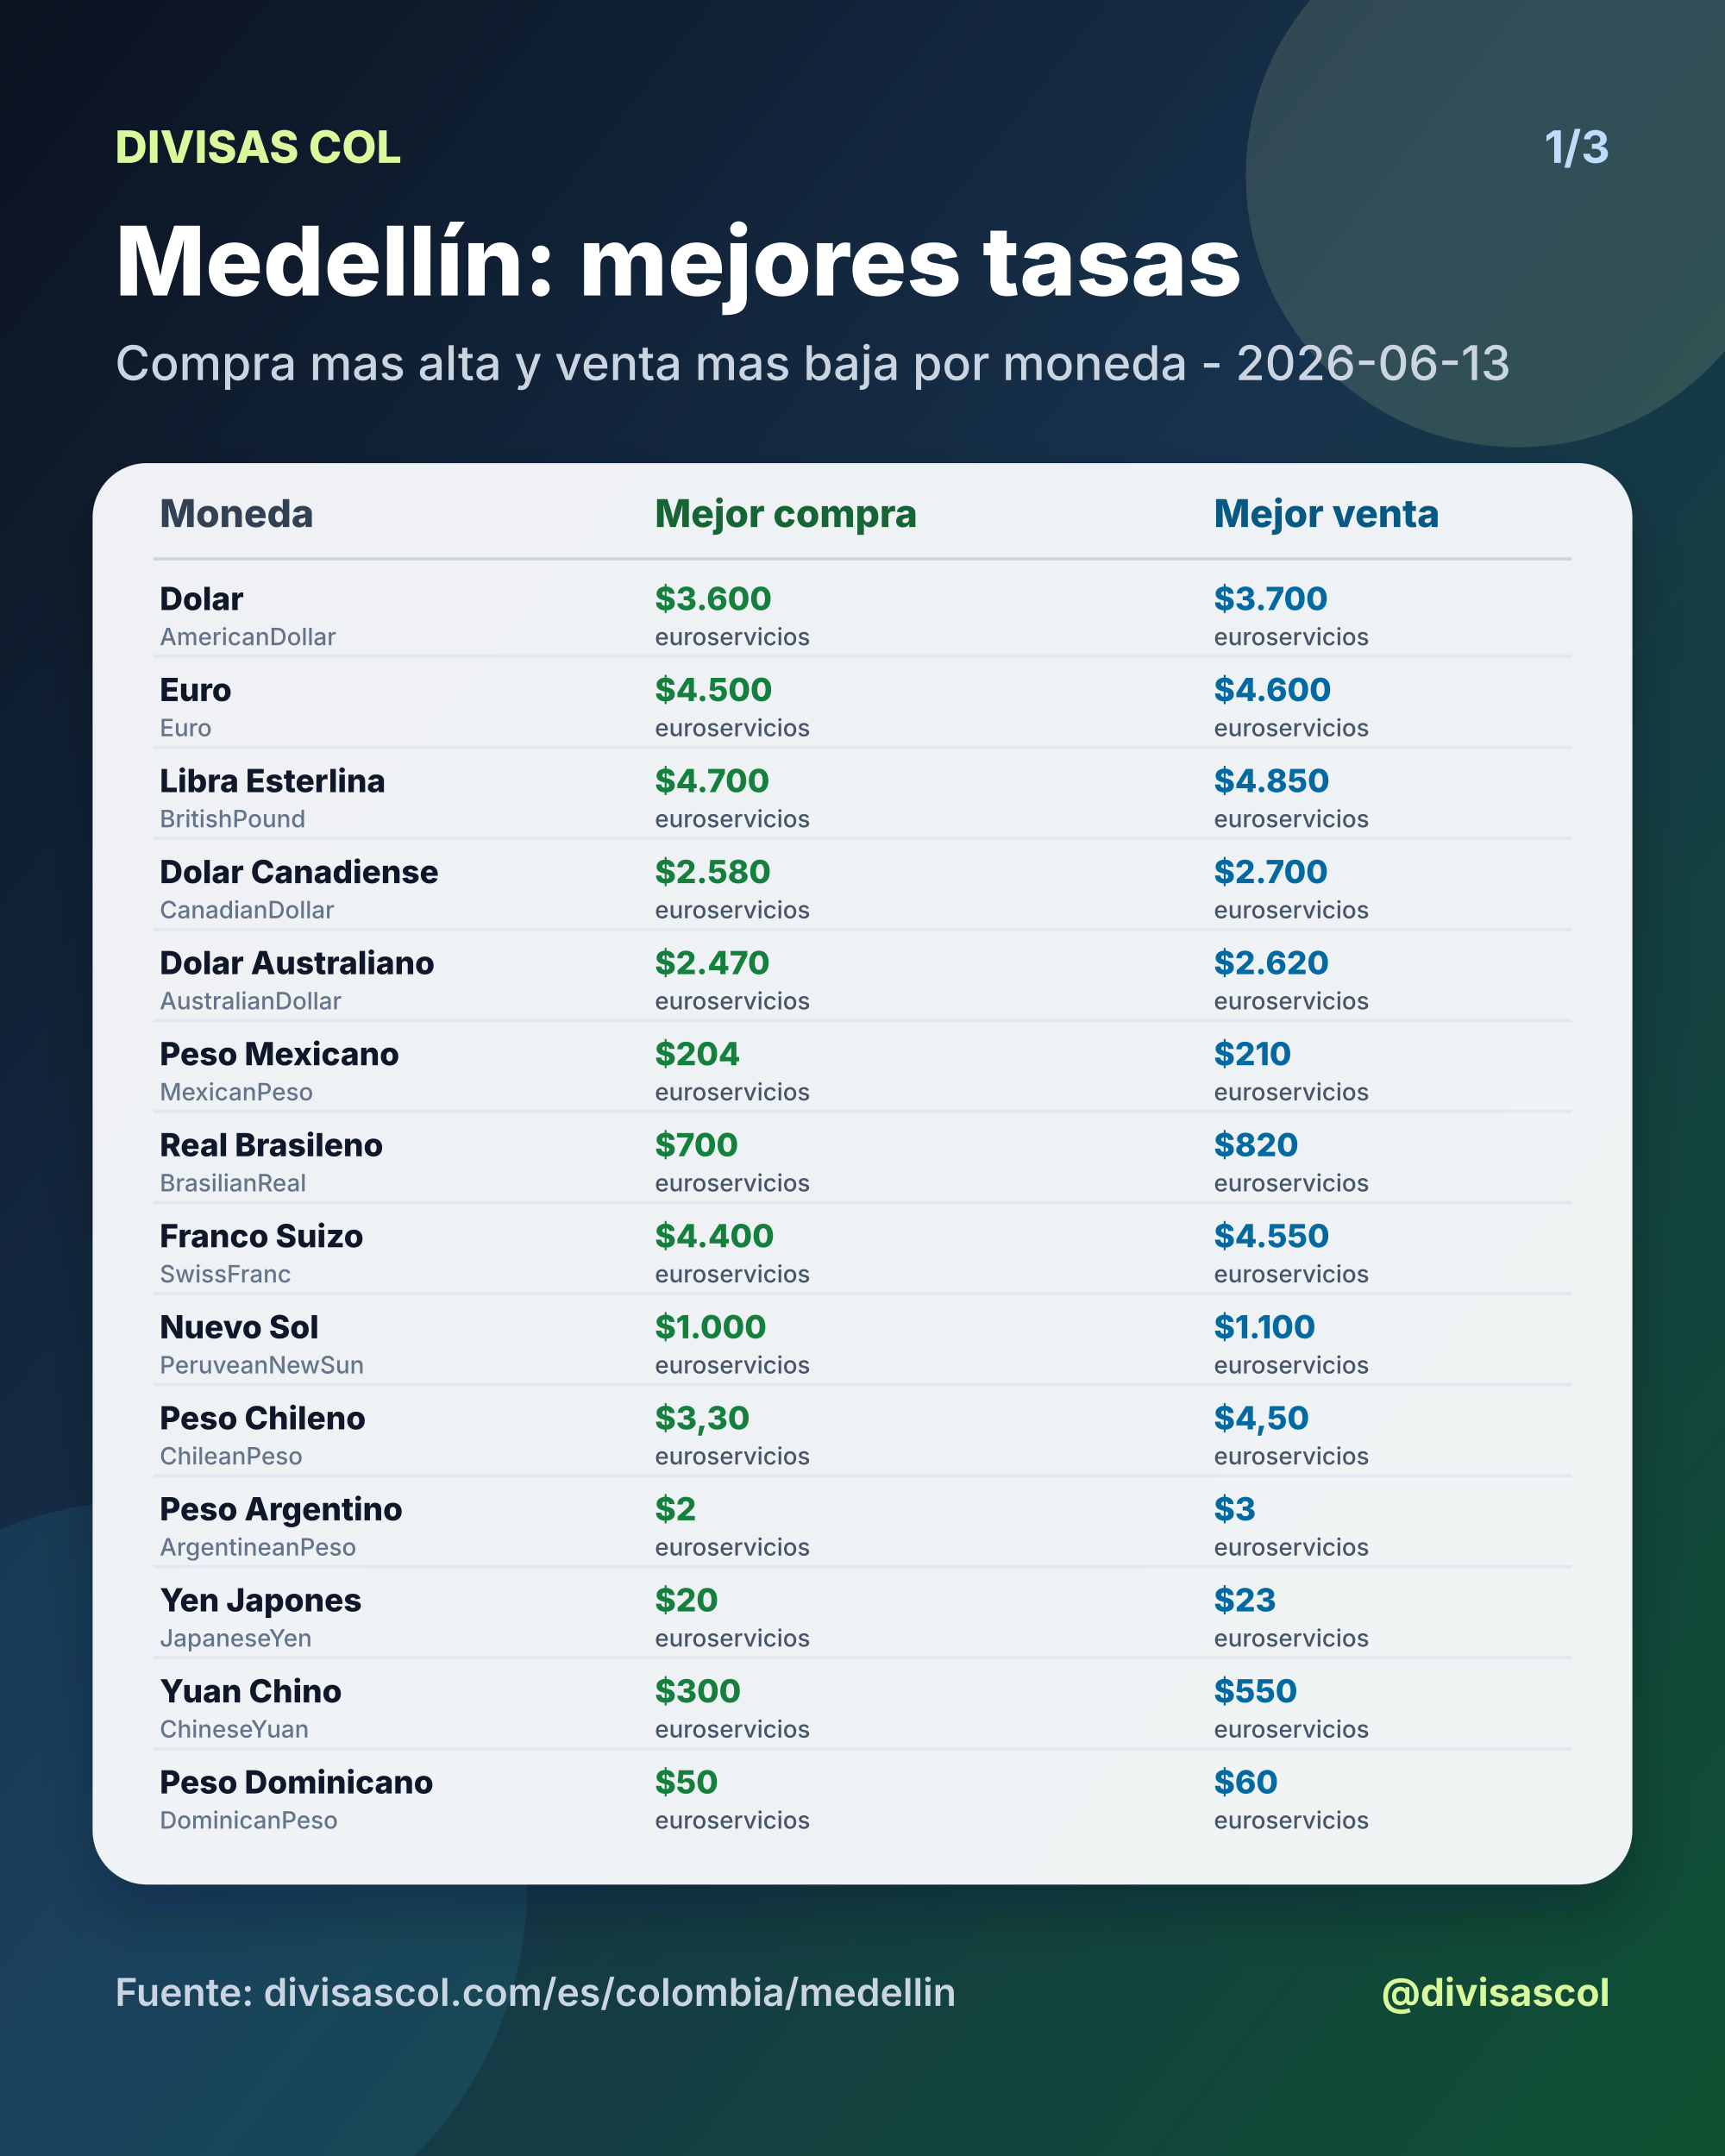
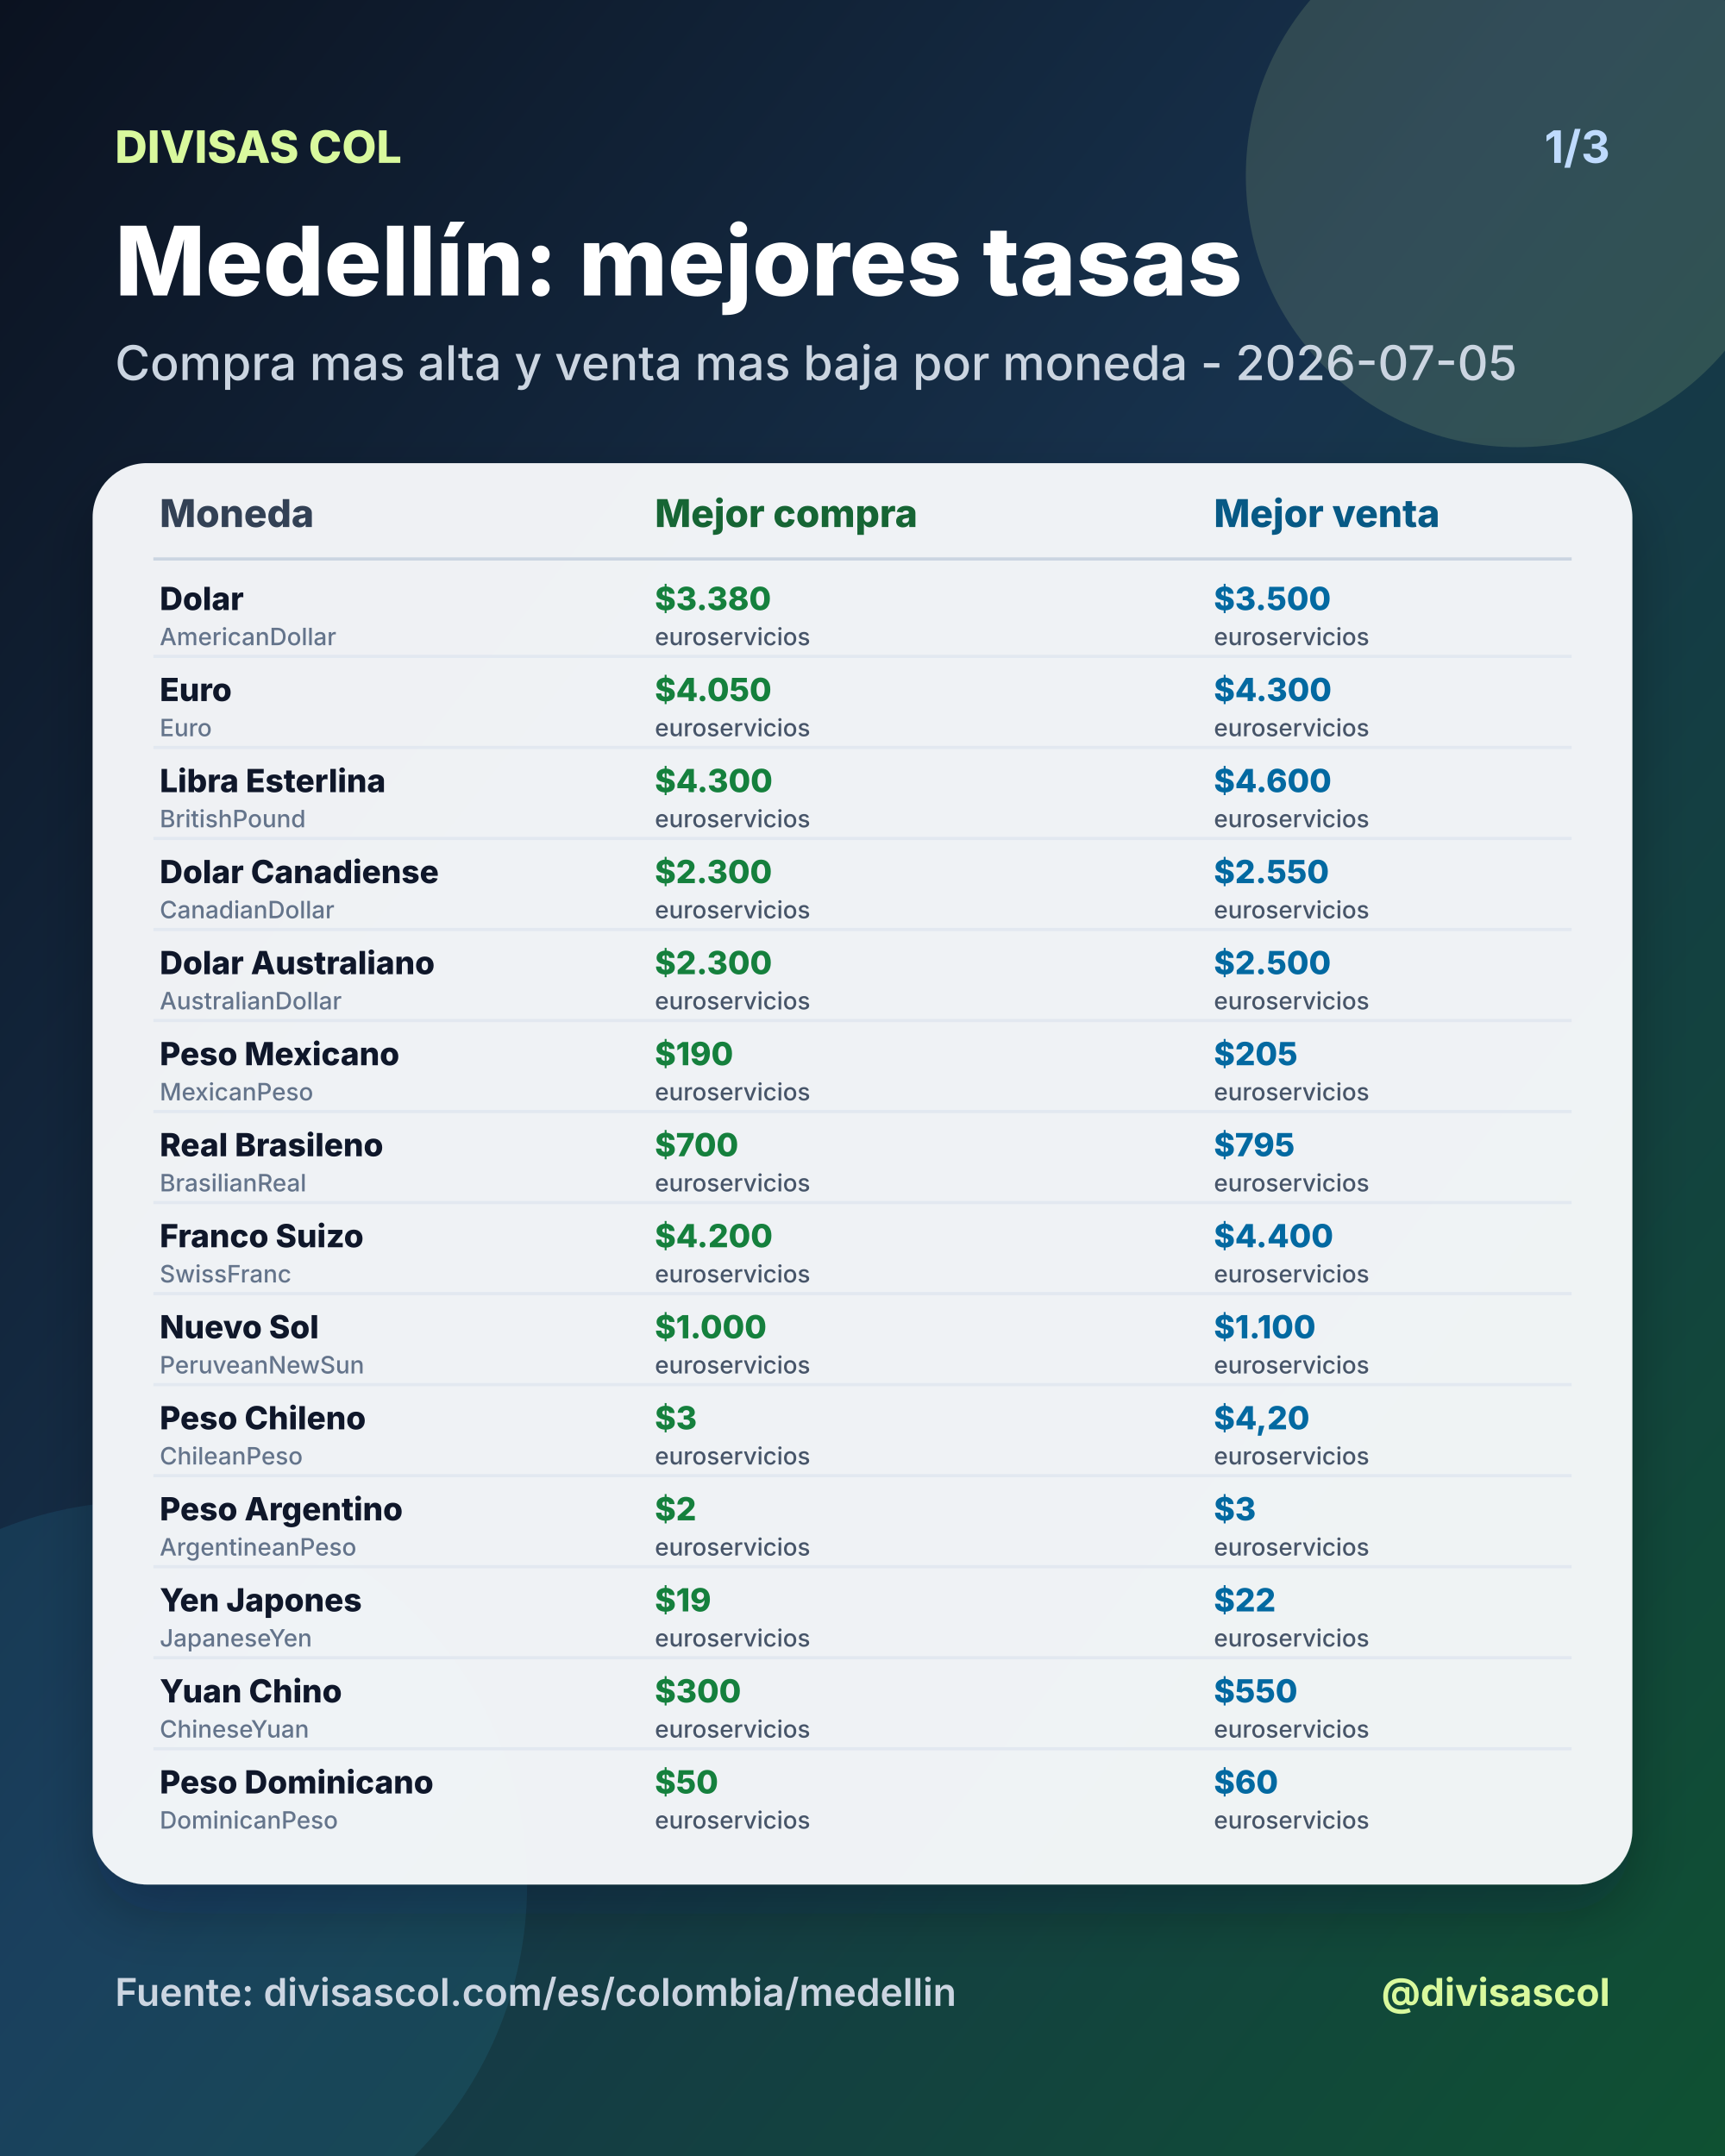
<svg xmlns="http://www.w3.org/2000/svg" width="1080" height="1350" viewBox="0 0 1080 1350">
  <defs>
    <linearGradient id="bg" x1="0" y1="0" x2="1" y2="1">
      <stop offset="0%" stop-color="#0b1220" />
      <stop offset="46%" stop-color="#17324d" />
      <stop offset="100%" stop-color="#0f5132" />
    </linearGradient>
    <filter id="shadow" x="-20%" y="-20%" width="140%" height="140%">
      <feDropShadow dx="0" dy="18" stdDeviation="18" flood-color="#020617" flood-opacity="0.28" />
    </filter>
  </defs>
  <rect width="1080" height="1350" fill="url(#bg)" />
  <circle cx="950" cy="110" r="170" fill="#d9f99d" opacity="0.14" />
  <circle cx="90" cy="1180" r="240" fill="#38bdf8" opacity="0.10" />
  <text x="72" y="102" fill="#d9f99d" font-size="28" font-family="Inter, Arial, sans-serif" font-weight="800" text-anchor="start">DIVISAS COL</text>
  <text x="1008" y="102" fill="#bfdbfe" font-size="28" font-family="Inter, Arial, sans-serif" font-weight="700" text-anchor="end">1/3</text>
  <text x="72" y="185" fill="#ffffff" font-size="60" font-family="Inter, Arial, sans-serif" font-weight="800" text-anchor="start">Medellín: mejores tasas</text>
-   <text x="72" y="238" fill="#cbd5e1" font-size="30" font-family="Inter, Arial, sans-serif" font-weight="500" text-anchor="start">Compra mas alta y venta mas baja por moneda - 2026-06-13</text>
+   <text x="72" y="238" fill="#cbd5e1" font-size="30" font-family="Inter, Arial, sans-serif" font-weight="500" text-anchor="start">Compra mas alta y venta mas baja por moneda - 2026-07-05</text>
  <rect x="58" y="290" width="964" height="890" rx="34" fill="#f8fafc" opacity="0.96" filter="url(#shadow)" />
  <text x="100" y="330" fill="#334155" font-size="24" font-family="Inter, Arial, sans-serif" font-weight="800" text-anchor="start">Moneda</text>
  <text x="410" y="330" fill="#166534" font-size="24" font-family="Inter, Arial, sans-serif" font-weight="800" text-anchor="start">Mejor compra</text>
  <text x="760" y="330" fill="#075985" font-size="24" font-family="Inter, Arial, sans-serif" font-weight="800" text-anchor="start">Mejor venta</text>
  <line x1="96" y1="350" x2="984" y2="350" stroke="#cbd5e1" stroke-width="2" />
  <text x="100" y="382" fill="#0f172a" font-size="20" font-family="Inter, Arial, sans-serif" font-weight="800" text-anchor="start">Dolar</text>
  <text x="100" y="404" fill="#64748b" font-size="15" font-family="Inter, Arial, sans-serif" font-weight="500" text-anchor="start">AmericanDollar</text>
-   <text x="410" y="382" fill="#15803d" font-size="20" font-family="Inter, Arial, sans-serif" font-weight="800" text-anchor="start">$3.600</text>
+   <text x="410" y="382" fill="#15803d" font-size="20" font-family="Inter, Arial, sans-serif" font-weight="800" text-anchor="start">$3.380</text>
  <text x="410" y="404" fill="#475569" font-size="15" font-family="Inter, Arial, sans-serif" font-weight="500" text-anchor="start">euroservicios</text>
-   <text x="760" y="382" fill="#0369a1" font-size="20" font-family="Inter, Arial, sans-serif" font-weight="800" text-anchor="start">$3.700</text>
+   <text x="760" y="382" fill="#0369a1" font-size="20" font-family="Inter, Arial, sans-serif" font-weight="800" text-anchor="start">$3.500</text>
  <text x="760" y="404" fill="#475569" font-size="15" font-family="Inter, Arial, sans-serif" font-weight="500" text-anchor="start">euroservicios</text>
  <line x1="96" y1="411" x2="984" y2="411" stroke="#e2e8f0" stroke-width="2" />
  <text x="100" y="439" fill="#0f172a" font-size="20" font-family="Inter, Arial, sans-serif" font-weight="800" text-anchor="start">Euro</text>
  <text x="100" y="461" fill="#64748b" font-size="15" font-family="Inter, Arial, sans-serif" font-weight="500" text-anchor="start">Euro</text>
-   <text x="410" y="439" fill="#15803d" font-size="20" font-family="Inter, Arial, sans-serif" font-weight="800" text-anchor="start">$4.500</text>
+   <text x="410" y="439" fill="#15803d" font-size="20" font-family="Inter, Arial, sans-serif" font-weight="800" text-anchor="start">$4.050</text>
  <text x="410" y="461" fill="#475569" font-size="15" font-family="Inter, Arial, sans-serif" font-weight="500" text-anchor="start">euroservicios</text>
-   <text x="760" y="439" fill="#0369a1" font-size="20" font-family="Inter, Arial, sans-serif" font-weight="800" text-anchor="start">$4.600</text>
+   <text x="760" y="439" fill="#0369a1" font-size="20" font-family="Inter, Arial, sans-serif" font-weight="800" text-anchor="start">$4.300</text>
  <text x="760" y="461" fill="#475569" font-size="15" font-family="Inter, Arial, sans-serif" font-weight="500" text-anchor="start">euroservicios</text>
  <line x1="96" y1="468" x2="984" y2="468" stroke="#e2e8f0" stroke-width="2" />
  <text x="100" y="496" fill="#0f172a" font-size="20" font-family="Inter, Arial, sans-serif" font-weight="800" text-anchor="start">Libra Esterlina</text>
  <text x="100" y="518" fill="#64748b" font-size="15" font-family="Inter, Arial, sans-serif" font-weight="500" text-anchor="start">BritishPound</text>
-   <text x="410" y="496" fill="#15803d" font-size="20" font-family="Inter, Arial, sans-serif" font-weight="800" text-anchor="start">$4.700</text>
+   <text x="410" y="496" fill="#15803d" font-size="20" font-family="Inter, Arial, sans-serif" font-weight="800" text-anchor="start">$4.300</text>
  <text x="410" y="518" fill="#475569" font-size="15" font-family="Inter, Arial, sans-serif" font-weight="500" text-anchor="start">euroservicios</text>
-   <text x="760" y="496" fill="#0369a1" font-size="20" font-family="Inter, Arial, sans-serif" font-weight="800" text-anchor="start">$4.850</text>
+   <text x="760" y="496" fill="#0369a1" font-size="20" font-family="Inter, Arial, sans-serif" font-weight="800" text-anchor="start">$4.600</text>
  <text x="760" y="518" fill="#475569" font-size="15" font-family="Inter, Arial, sans-serif" font-weight="500" text-anchor="start">euroservicios</text>
  <line x1="96" y1="525" x2="984" y2="525" stroke="#e2e8f0" stroke-width="2" />
  <text x="100" y="553" fill="#0f172a" font-size="20" font-family="Inter, Arial, sans-serif" font-weight="800" text-anchor="start">Dolar Canadiense</text>
  <text x="100" y="575" fill="#64748b" font-size="15" font-family="Inter, Arial, sans-serif" font-weight="500" text-anchor="start">CanadianDollar</text>
-   <text x="410" y="553" fill="#15803d" font-size="20" font-family="Inter, Arial, sans-serif" font-weight="800" text-anchor="start">$2.580</text>
+   <text x="410" y="553" fill="#15803d" font-size="20" font-family="Inter, Arial, sans-serif" font-weight="800" text-anchor="start">$2.300</text>
  <text x="410" y="575" fill="#475569" font-size="15" font-family="Inter, Arial, sans-serif" font-weight="500" text-anchor="start">euroservicios</text>
-   <text x="760" y="553" fill="#0369a1" font-size="20" font-family="Inter, Arial, sans-serif" font-weight="800" text-anchor="start">$2.700</text>
+   <text x="760" y="553" fill="#0369a1" font-size="20" font-family="Inter, Arial, sans-serif" font-weight="800" text-anchor="start">$2.550</text>
  <text x="760" y="575" fill="#475569" font-size="15" font-family="Inter, Arial, sans-serif" font-weight="500" text-anchor="start">euroservicios</text>
  <line x1="96" y1="582" x2="984" y2="582" stroke="#e2e8f0" stroke-width="2" />
  <text x="100" y="610" fill="#0f172a" font-size="20" font-family="Inter, Arial, sans-serif" font-weight="800" text-anchor="start">Dolar Australiano</text>
  <text x="100" y="632" fill="#64748b" font-size="15" font-family="Inter, Arial, sans-serif" font-weight="500" text-anchor="start">AustralianDollar</text>
-   <text x="410" y="610" fill="#15803d" font-size="20" font-family="Inter, Arial, sans-serif" font-weight="800" text-anchor="start">$2.470</text>
+   <text x="410" y="610" fill="#15803d" font-size="20" font-family="Inter, Arial, sans-serif" font-weight="800" text-anchor="start">$2.300</text>
  <text x="410" y="632" fill="#475569" font-size="15" font-family="Inter, Arial, sans-serif" font-weight="500" text-anchor="start">euroservicios</text>
-   <text x="760" y="610" fill="#0369a1" font-size="20" font-family="Inter, Arial, sans-serif" font-weight="800" text-anchor="start">$2.620</text>
+   <text x="760" y="610" fill="#0369a1" font-size="20" font-family="Inter, Arial, sans-serif" font-weight="800" text-anchor="start">$2.500</text>
  <text x="760" y="632" fill="#475569" font-size="15" font-family="Inter, Arial, sans-serif" font-weight="500" text-anchor="start">euroservicios</text>
  <line x1="96" y1="639" x2="984" y2="639" stroke="#e2e8f0" stroke-width="2" />
  <text x="100" y="667" fill="#0f172a" font-size="20" font-family="Inter, Arial, sans-serif" font-weight="800" text-anchor="start">Peso Mexicano</text>
  <text x="100" y="689" fill="#64748b" font-size="15" font-family="Inter, Arial, sans-serif" font-weight="500" text-anchor="start">MexicanPeso</text>
-   <text x="410" y="667" fill="#15803d" font-size="20" font-family="Inter, Arial, sans-serif" font-weight="800" text-anchor="start">$204</text>
+   <text x="410" y="667" fill="#15803d" font-size="20" font-family="Inter, Arial, sans-serif" font-weight="800" text-anchor="start">$190</text>
  <text x="410" y="689" fill="#475569" font-size="15" font-family="Inter, Arial, sans-serif" font-weight="500" text-anchor="start">euroservicios</text>
-   <text x="760" y="667" fill="#0369a1" font-size="20" font-family="Inter, Arial, sans-serif" font-weight="800" text-anchor="start">$210</text>
+   <text x="760" y="667" fill="#0369a1" font-size="20" font-family="Inter, Arial, sans-serif" font-weight="800" text-anchor="start">$205</text>
  <text x="760" y="689" fill="#475569" font-size="15" font-family="Inter, Arial, sans-serif" font-weight="500" text-anchor="start">euroservicios</text>
  <line x1="96" y1="696" x2="984" y2="696" stroke="#e2e8f0" stroke-width="2" />
  <text x="100" y="724" fill="#0f172a" font-size="20" font-family="Inter, Arial, sans-serif" font-weight="800" text-anchor="start">Real Brasileno</text>
  <text x="100" y="746" fill="#64748b" font-size="15" font-family="Inter, Arial, sans-serif" font-weight="500" text-anchor="start">BrasilianReal</text>
  <text x="410" y="724" fill="#15803d" font-size="20" font-family="Inter, Arial, sans-serif" font-weight="800" text-anchor="start">$700</text>
  <text x="410" y="746" fill="#475569" font-size="15" font-family="Inter, Arial, sans-serif" font-weight="500" text-anchor="start">euroservicios</text>
-   <text x="760" y="724" fill="#0369a1" font-size="20" font-family="Inter, Arial, sans-serif" font-weight="800" text-anchor="start">$820</text>
+   <text x="760" y="724" fill="#0369a1" font-size="20" font-family="Inter, Arial, sans-serif" font-weight="800" text-anchor="start">$795</text>
  <text x="760" y="746" fill="#475569" font-size="15" font-family="Inter, Arial, sans-serif" font-weight="500" text-anchor="start">euroservicios</text>
  <line x1="96" y1="753" x2="984" y2="753" stroke="#e2e8f0" stroke-width="2" />
  <text x="100" y="781" fill="#0f172a" font-size="20" font-family="Inter, Arial, sans-serif" font-weight="800" text-anchor="start">Franco Suizo</text>
  <text x="100" y="803" fill="#64748b" font-size="15" font-family="Inter, Arial, sans-serif" font-weight="500" text-anchor="start">SwissFranc</text>
-   <text x="410" y="781" fill="#15803d" font-size="20" font-family="Inter, Arial, sans-serif" font-weight="800" text-anchor="start">$4.400</text>
+   <text x="410" y="781" fill="#15803d" font-size="20" font-family="Inter, Arial, sans-serif" font-weight="800" text-anchor="start">$4.200</text>
  <text x="410" y="803" fill="#475569" font-size="15" font-family="Inter, Arial, sans-serif" font-weight="500" text-anchor="start">euroservicios</text>
-   <text x="760" y="781" fill="#0369a1" font-size="20" font-family="Inter, Arial, sans-serif" font-weight="800" text-anchor="start">$4.550</text>
+   <text x="760" y="781" fill="#0369a1" font-size="20" font-family="Inter, Arial, sans-serif" font-weight="800" text-anchor="start">$4.400</text>
  <text x="760" y="803" fill="#475569" font-size="15" font-family="Inter, Arial, sans-serif" font-weight="500" text-anchor="start">euroservicios</text>
  <line x1="96" y1="810" x2="984" y2="810" stroke="#e2e8f0" stroke-width="2" />
  <text x="100" y="838" fill="#0f172a" font-size="20" font-family="Inter, Arial, sans-serif" font-weight="800" text-anchor="start">Nuevo Sol</text>
  <text x="100" y="860" fill="#64748b" font-size="15" font-family="Inter, Arial, sans-serif" font-weight="500" text-anchor="start">PeruveanNewSun</text>
  <text x="410" y="838" fill="#15803d" font-size="20" font-family="Inter, Arial, sans-serif" font-weight="800" text-anchor="start">$1.000</text>
  <text x="410" y="860" fill="#475569" font-size="15" font-family="Inter, Arial, sans-serif" font-weight="500" text-anchor="start">euroservicios</text>
  <text x="760" y="838" fill="#0369a1" font-size="20" font-family="Inter, Arial, sans-serif" font-weight="800" text-anchor="start">$1.100</text>
  <text x="760" y="860" fill="#475569" font-size="15" font-family="Inter, Arial, sans-serif" font-weight="500" text-anchor="start">euroservicios</text>
  <line x1="96" y1="867" x2="984" y2="867" stroke="#e2e8f0" stroke-width="2" />
  <text x="100" y="895" fill="#0f172a" font-size="20" font-family="Inter, Arial, sans-serif" font-weight="800" text-anchor="start">Peso Chileno</text>
  <text x="100" y="917" fill="#64748b" font-size="15" font-family="Inter, Arial, sans-serif" font-weight="500" text-anchor="start">ChileanPeso</text>
-   <text x="410" y="895" fill="#15803d" font-size="20" font-family="Inter, Arial, sans-serif" font-weight="800" text-anchor="start">$3,30</text>
+   <text x="410" y="895" fill="#15803d" font-size="20" font-family="Inter, Arial, sans-serif" font-weight="800" text-anchor="start">$3</text>
  <text x="410" y="917" fill="#475569" font-size="15" font-family="Inter, Arial, sans-serif" font-weight="500" text-anchor="start">euroservicios</text>
-   <text x="760" y="895" fill="#0369a1" font-size="20" font-family="Inter, Arial, sans-serif" font-weight="800" text-anchor="start">$4,50</text>
+   <text x="760" y="895" fill="#0369a1" font-size="20" font-family="Inter, Arial, sans-serif" font-weight="800" text-anchor="start">$4,20</text>
  <text x="760" y="917" fill="#475569" font-size="15" font-family="Inter, Arial, sans-serif" font-weight="500" text-anchor="start">euroservicios</text>
  <line x1="96" y1="924" x2="984" y2="924" stroke="#e2e8f0" stroke-width="2" />
  <text x="100" y="952" fill="#0f172a" font-size="20" font-family="Inter, Arial, sans-serif" font-weight="800" text-anchor="start">Peso Argentino</text>
  <text x="100" y="974" fill="#64748b" font-size="15" font-family="Inter, Arial, sans-serif" font-weight="500" text-anchor="start">ArgentineanPeso</text>
  <text x="410" y="952" fill="#15803d" font-size="20" font-family="Inter, Arial, sans-serif" font-weight="800" text-anchor="start">$2</text>
  <text x="410" y="974" fill="#475569" font-size="15" font-family="Inter, Arial, sans-serif" font-weight="500" text-anchor="start">euroservicios</text>
  <text x="760" y="952" fill="#0369a1" font-size="20" font-family="Inter, Arial, sans-serif" font-weight="800" text-anchor="start">$3</text>
  <text x="760" y="974" fill="#475569" font-size="15" font-family="Inter, Arial, sans-serif" font-weight="500" text-anchor="start">euroservicios</text>
  <line x1="96" y1="981" x2="984" y2="981" stroke="#e2e8f0" stroke-width="2" />
  <text x="100" y="1009" fill="#0f172a" font-size="20" font-family="Inter, Arial, sans-serif" font-weight="800" text-anchor="start">Yen Japones</text>
  <text x="100" y="1031" fill="#64748b" font-size="15" font-family="Inter, Arial, sans-serif" font-weight="500" text-anchor="start">JapaneseYen</text>
-   <text x="410" y="1009" fill="#15803d" font-size="20" font-family="Inter, Arial, sans-serif" font-weight="800" text-anchor="start">$20</text>
+   <text x="410" y="1009" fill="#15803d" font-size="20" font-family="Inter, Arial, sans-serif" font-weight="800" text-anchor="start">$19</text>
  <text x="410" y="1031" fill="#475569" font-size="15" font-family="Inter, Arial, sans-serif" font-weight="500" text-anchor="start">euroservicios</text>
-   <text x="760" y="1009" fill="#0369a1" font-size="20" font-family="Inter, Arial, sans-serif" font-weight="800" text-anchor="start">$23</text>
+   <text x="760" y="1009" fill="#0369a1" font-size="20" font-family="Inter, Arial, sans-serif" font-weight="800" text-anchor="start">$22</text>
  <text x="760" y="1031" fill="#475569" font-size="15" font-family="Inter, Arial, sans-serif" font-weight="500" text-anchor="start">euroservicios</text>
  <line x1="96" y1="1038" x2="984" y2="1038" stroke="#e2e8f0" stroke-width="2" />
  <text x="100" y="1066" fill="#0f172a" font-size="20" font-family="Inter, Arial, sans-serif" font-weight="800" text-anchor="start">Yuan Chino</text>
  <text x="100" y="1088" fill="#64748b" font-size="15" font-family="Inter, Arial, sans-serif" font-weight="500" text-anchor="start">ChineseYuan</text>
  <text x="410" y="1066" fill="#15803d" font-size="20" font-family="Inter, Arial, sans-serif" font-weight="800" text-anchor="start">$300</text>
  <text x="410" y="1088" fill="#475569" font-size="15" font-family="Inter, Arial, sans-serif" font-weight="500" text-anchor="start">euroservicios</text>
  <text x="760" y="1066" fill="#0369a1" font-size="20" font-family="Inter, Arial, sans-serif" font-weight="800" text-anchor="start">$550</text>
  <text x="760" y="1088" fill="#475569" font-size="15" font-family="Inter, Arial, sans-serif" font-weight="500" text-anchor="start">euroservicios</text>
  <line x1="96" y1="1095" x2="984" y2="1095" stroke="#e2e8f0" stroke-width="2" />
  <text x="100" y="1123" fill="#0f172a" font-size="20" font-family="Inter, Arial, sans-serif" font-weight="800" text-anchor="start">Peso Dominicano</text>
  <text x="100" y="1145" fill="#64748b" font-size="15" font-family="Inter, Arial, sans-serif" font-weight="500" text-anchor="start">DominicanPeso</text>
  <text x="410" y="1123" fill="#15803d" font-size="20" font-family="Inter, Arial, sans-serif" font-weight="800" text-anchor="start">$50</text>
  <text x="410" y="1145" fill="#475569" font-size="15" font-family="Inter, Arial, sans-serif" font-weight="500" text-anchor="start">euroservicios</text>
  <text x="760" y="1123" fill="#0369a1" font-size="20" font-family="Inter, Arial, sans-serif" font-weight="800" text-anchor="start">$60</text>
  <text x="760" y="1145" fill="#475569" font-size="15" font-family="Inter, Arial, sans-serif" font-weight="500" text-anchor="start">euroservicios</text>
  <text x="72" y="1256" fill="#cbd5e1" font-size="24" font-family="Inter, Arial, sans-serif" font-weight="600" text-anchor="start">Fuente: divisascol.com/es/colombia/medellin</text>
  <text x="1008" y="1256" fill="#d9f99d" font-size="24" font-family="Inter, Arial, sans-serif" font-weight="700" text-anchor="end">@divisascol</text>
</svg>
